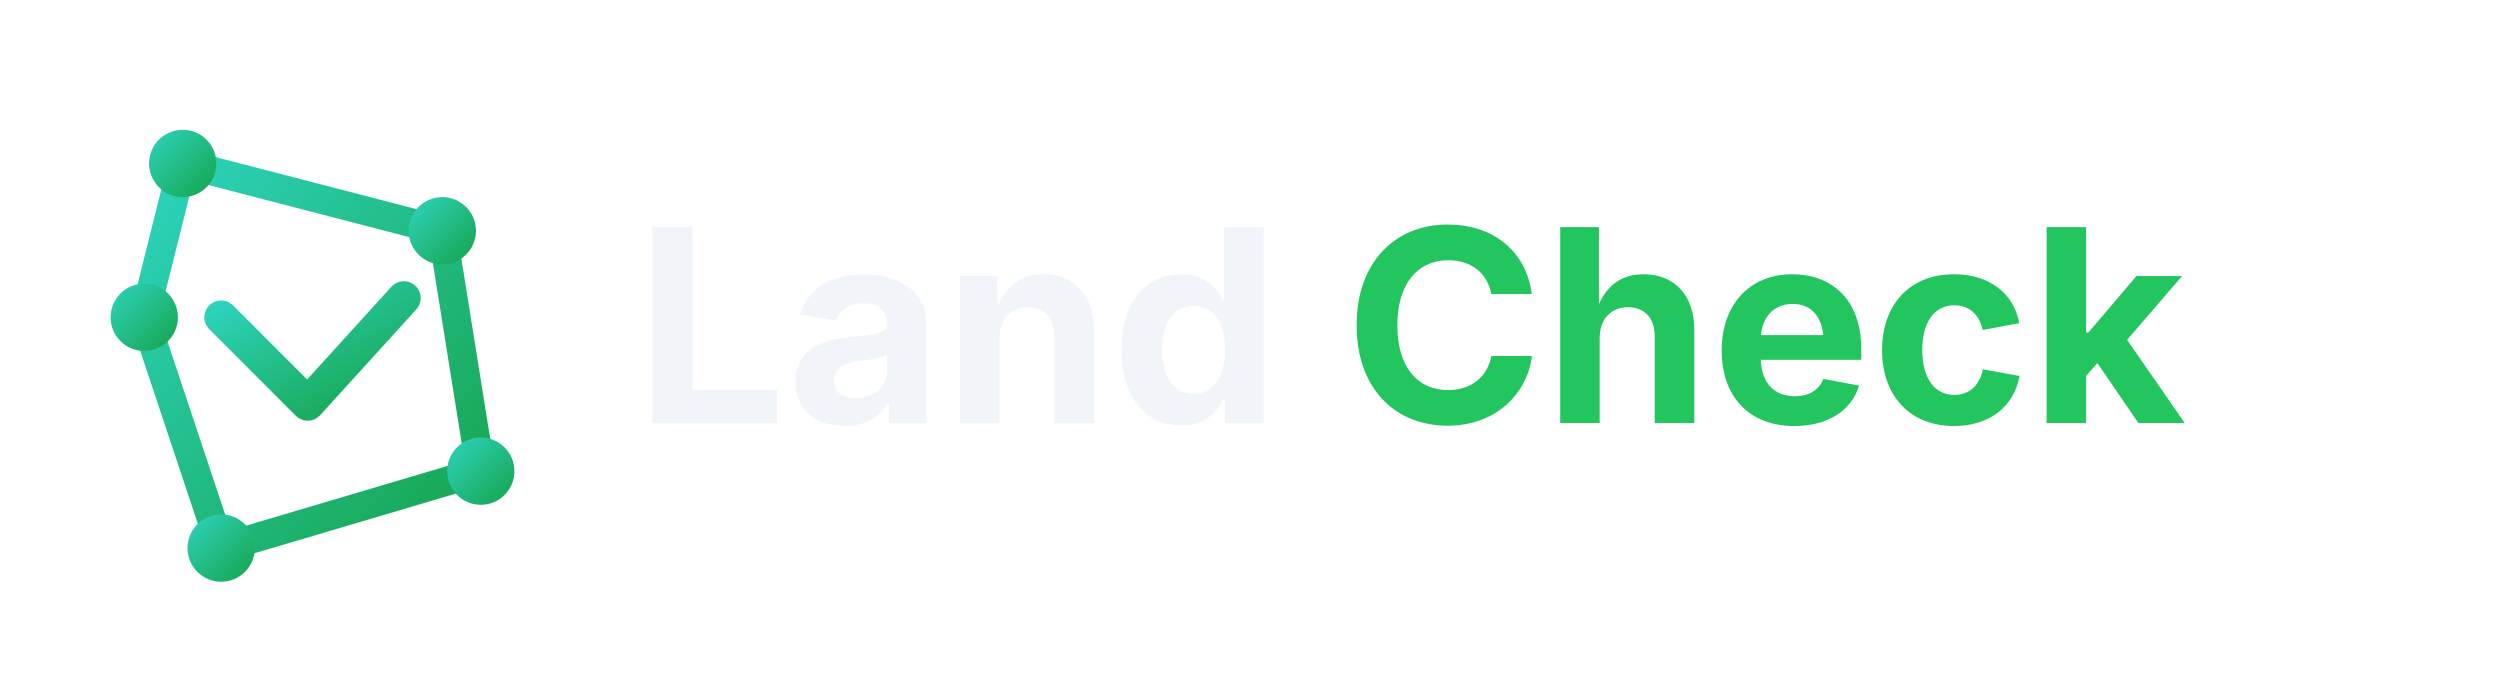
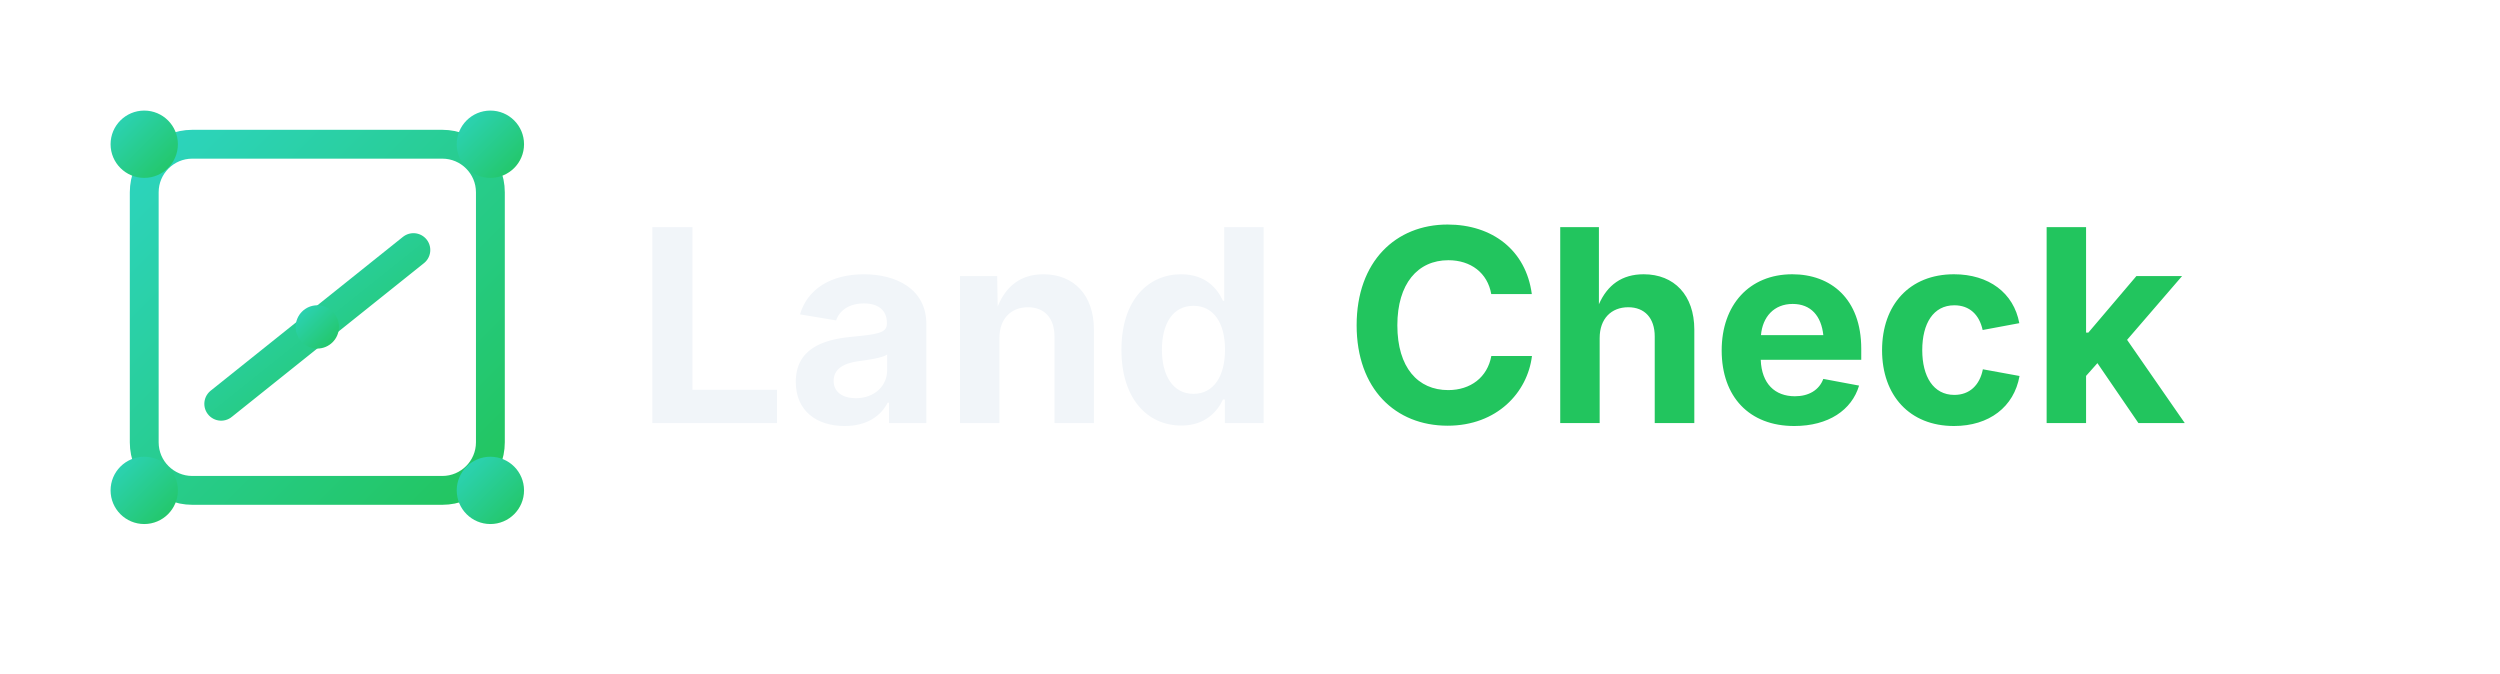
<svg xmlns="http://www.w3.org/2000/svg" width="520" height="140" viewBox="0 0 520 140">
  <defs>
    <linearGradient id="brandGreen" x1="0" y1="0" x2="1" y2="1">
      <stop offset="0" stop-color="#2DD4BF" />
-       <stop offset="1" stop-color="#16A34A" />
+       <stop offset="1" stop-color="#22C55E" />
    </linearGradient>
  </defs>
-   <rect width="520" height="140" rx="18" fill="none" />
-   <g transform="translate(22, 22)">
-     <path d="M16 12 L70 26 L78 76 L24 92 L8 44 Z" fill="none" stroke="url(#brandGreen)" stroke-width="6" stroke-linejoin="round" />
-     <circle cx="16" cy="12" r="7" fill="url(#brandGreen)" />
-     <circle cx="70" cy="26" r="7" fill="url(#brandGreen)" />
-     <circle cx="78" cy="76" r="7" fill="url(#brandGreen)" />
-     <circle cx="24" cy="92" r="7" fill="url(#brandGreen)" />
-     <circle cx="8" cy="44" r="7" fill="url(#brandGreen)" />
-     <path d="M24 44 L42 62 L62 40" fill="none" stroke="url(#brandGreen)" stroke-width="7" stroke-linecap="round" stroke-linejoin="round" />
+   <rect width="520" height="140" rx="16" fill="none" />
+   <g transform="translate(24, 24)">
+     <rect x="6" y="6" width="72" height="72" rx="10" fill="none" stroke="url(#brandGreen)" stroke-width="6" />
+     <circle cx="6" cy="6" r="7" fill="url(#brandGreen)" />
+     <circle cx="78" cy="6" r="7" fill="url(#brandGreen)" />
+     <circle cx="78" cy="78" r="7" fill="url(#brandGreen)" />
+     <circle cx="6" cy="78" r="7" fill="url(#brandGreen)" />
+     <path d="M22 60 L62 28" stroke="url(#brandGreen)" stroke-width="7" stroke-linecap="round" />
+     <circle cx="42" cy="44" r="4.5" fill="url(#brandGreen)" />
  </g>
  <text x="132" y="88" font-family="Inter, 'Segoe UI', sans-serif" font-size="56" font-weight="700">
    <tspan fill="#F1F5F9">Land</tspan>
    <tspan fill="#22C55E">Check</tspan>
  </text>
</svg>
